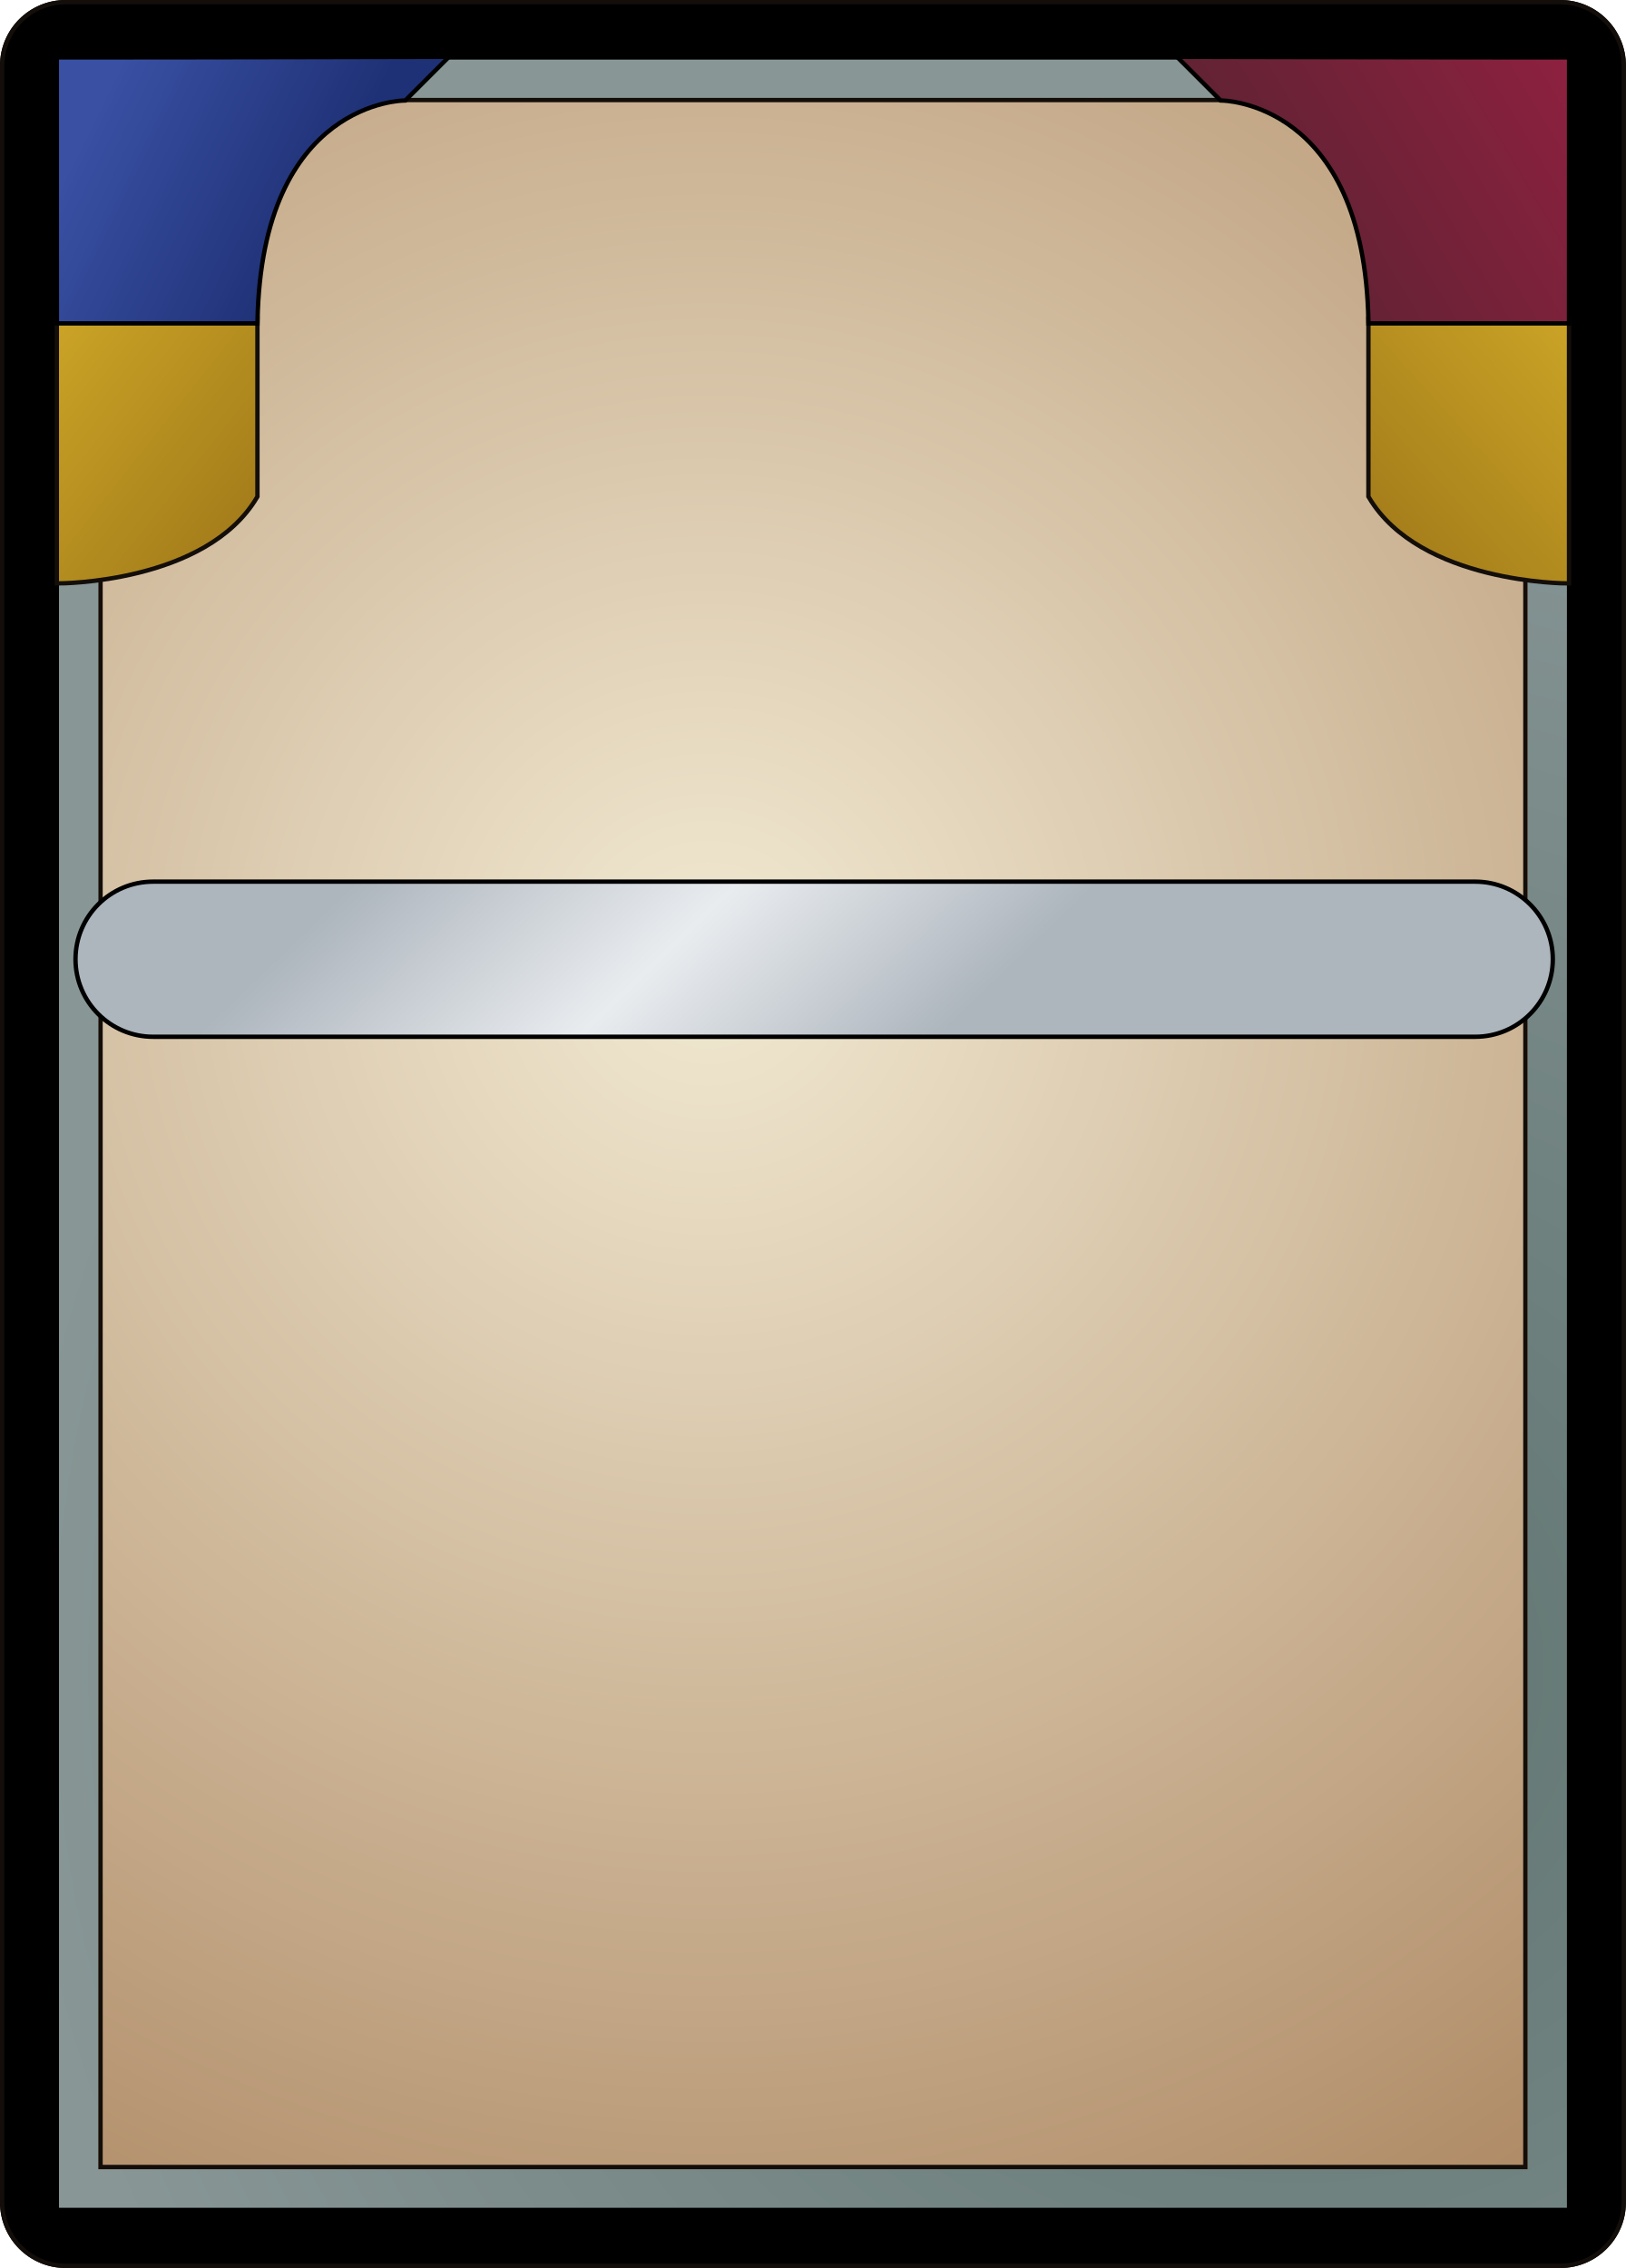
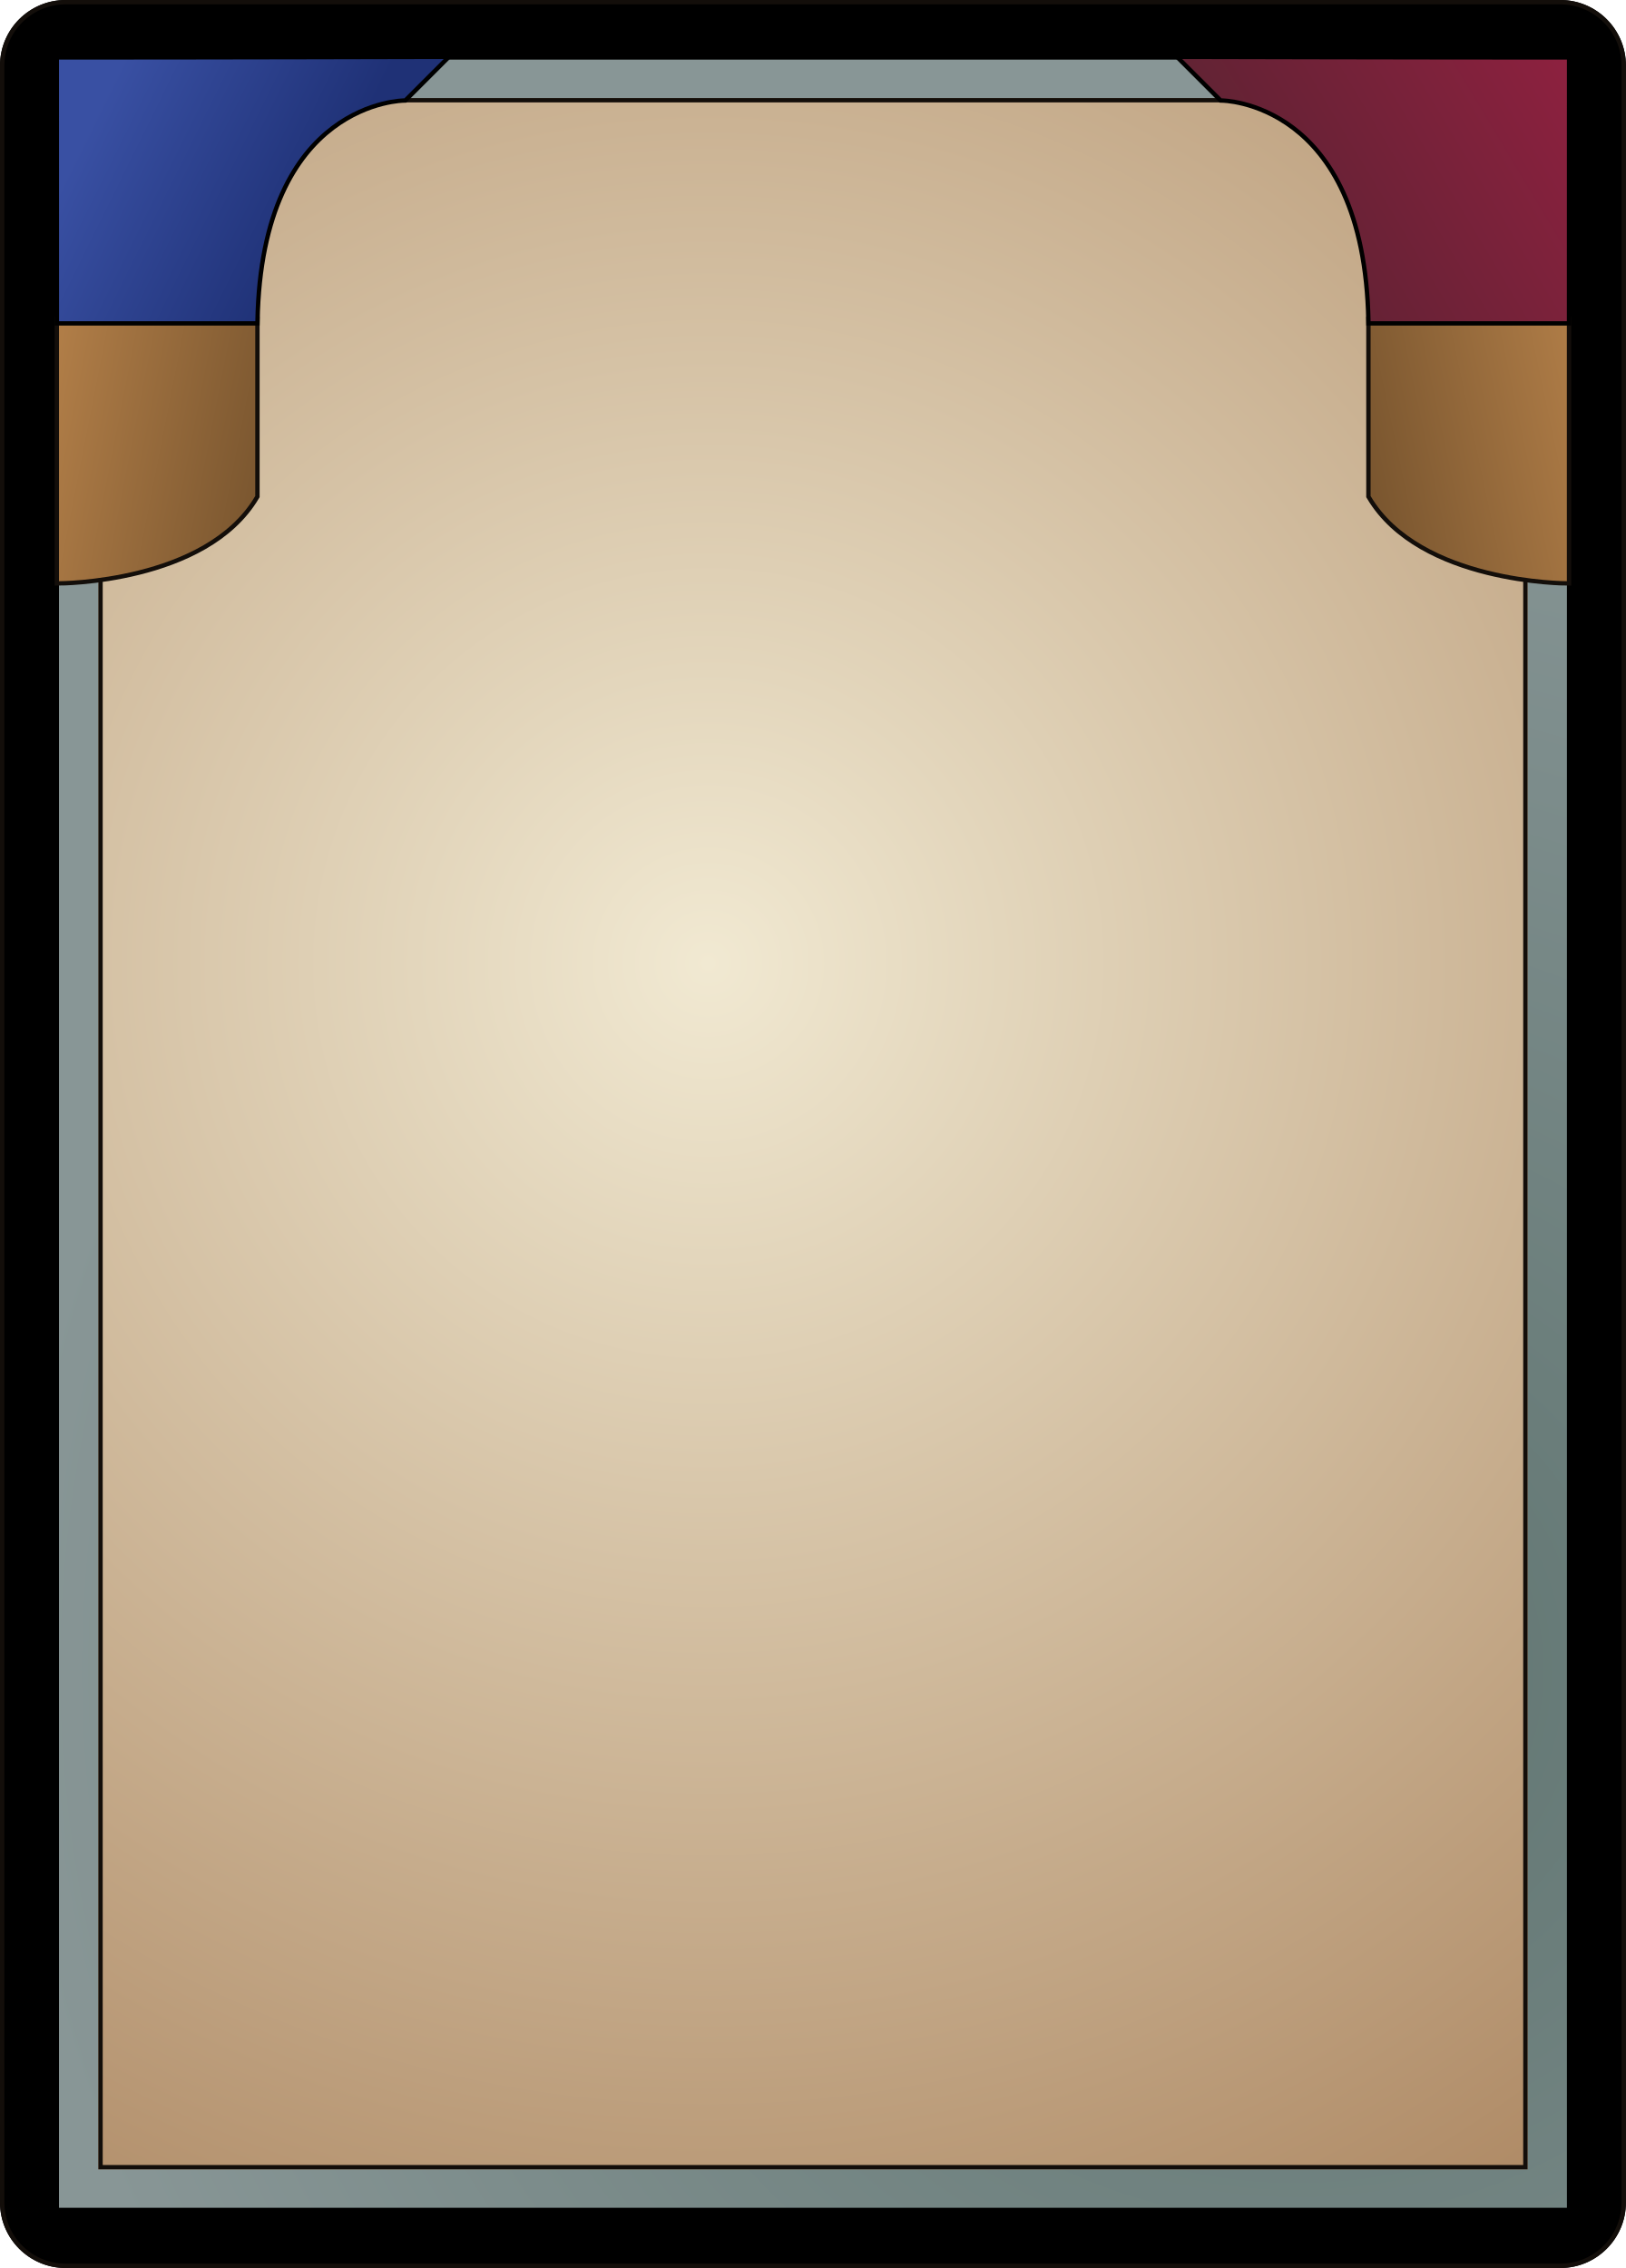
<svg xmlns="http://www.w3.org/2000/svg" viewBox="0 0 744 1038" width="744" height="1038">
  <defs>
-     <clipPath id="alignment-13201817014849525628">
+     <clipPath id="alignment-11250151272384066352">
      <path d="M36,66 C36,49.446 49.446,36 66,36 L750,36 C766.554,36 780,49.446 780,66 L780,1044 C780,1060.554 766.554,1074 750,1074 L66,1074 C49.446,1074 36,1060.554 36,1044 L36,66 Z" fill="#000000" />
    </clipPath>
-     <radialGradient id="18241876344166168219" cx="629.22" cy="800.195" r="591.798" gradientTransform="matrix(0.001449275,0,0,0.00101713,-0.09130435,-0.06436175)">
+     <radialGradient id="11968196531331016523" cx="629.22" cy="800.195" r="591.798" gradientTransform="matrix(0.001449275,0,0,0.00101713,-0.09130435,-0.06436175)">
      <stop stop-color="#5f7470" />
      <stop offset="1" stop-color="#889696" />
    </radialGradient>
-     <radialGradient id="2951898710895494521" cx="360.151" cy="476.83" r="682.273" gradientTransform="matrix(0.001529052,0,0,0.001054852,-0.1238532,-0.08522042)">
+     <radialGradient id="7248688095303202799" cx="360.151" cy="476.898" r="682.273" gradientTransform="matrix(0.001529052,0,0,0.001054852,-0.1238532,-0.08529201)">
      <stop stop-color="#f1e9d2" />
+       <stop offset="0.197" stop-color="#e3d6bc" />
      <stop offset="1" stop-color="#ae8964" />
    </radialGradient>
-     <clipPath id="alignment-12988304167659385445">
-       <path d="M81,80.789 L735,80.789 L735,1028.789 L81,1028.789 L81,80.789 Z" fill="#000000" />
+     <clipPath id="alignment-13724597223646470943">
+       <path d="M81,80.857 L735,80.857 L735,1028.857 L81,1028.857 L81,80.857 Z" fill="#000000" />
    </clipPath>
-     <linearGradient id="10588757065321876430" x1="424.875" y1="549.831" x2="260.701" y2="379.491" gradientTransform="matrix(0.00147929,0,0,0.01408451,-0.1043638,-6.190141)">
-       <stop stop-color="#adb5bd" />
-       <stop offset="0.484" stop-color="#e9ecef" />
-       <stop offset="1" stop-color="#adb5bd" />
+     <linearGradient id="3407636851704166171" x1="176.267" y1="223.782" x2="54.034" y2="199.779" gradientTransform="matrix(-0.01113586,0,0,0.008403361,1.701559,-1.537815)">
+       <stop stop-color="#73512c" />
+       <stop offset="1" stop-color="#b48049" />
    </linearGradient>
-     <linearGradient id="9145790532787332336" x1="148.354" y1="274.391" x2="54.034" y2="199.779" gradientTransform="matrix(-0.01113586,0,0,0.008403361,1.701559,-1.537815)">
-       <stop stop-color="#a47d1b" />
-       <stop offset="1" stop-color="#c9a226" />
+     <linearGradient id="6514773509715286885" x1="643.8" y1="231.357" x2="769.554" y2="204.665" gradientTransform="matrix(0.01113586,0,0,0.008403361,-7.384988,-1.537815)">
+       <stop stop-color="#73512c" />
+       <stop offset="1" stop-color="#b48049" />
    </linearGradient>
-     <linearGradient id="17767134249476896586" x1="675.937" y1="289.131" x2="769.554" y2="204.665" gradientTransform="matrix(0.01113586,0,0,0.008403361,-7.384988,-1.537815)">
-       <stop stop-color="#a47d1b" />
-       <stop offset="1" stop-color="#c9a226" />
-     </linearGradient>
-     <linearGradient id="14067056079143449156" x1="598.625" y1="157.05" x2="753.35" y2="64.4" gradientTransform="matrix(0.0056809,0,0,0.008333333,-3.277718,-0.525)">
+     <linearGradient id="12634575436991114475" x1="598.625" y1="157.05" x2="753.35" y2="64.4" gradientTransform="matrix(0.0056809,0,0,0.008333333,-3.277718,-0.525)">
      <stop stop-color="#5a2332" />
      <stop offset="1" stop-color="#8d213f" />
    </linearGradient>
-     <linearGradient id="2090350576367312068" x1="182.588" y1="132.655" x2="82.309" y2="83.113" gradientTransform="matrix(-0.0056809,0,0,0.008333333,1.357897,-0.525)">
+     <linearGradient id="5651949130719777356" x1="182.588" y1="132.655" x2="82.309" y2="83.113" gradientTransform="matrix(-0.0056809,0,0,0.008333333,1.357897,-0.525)">
      <stop stop-color="#1f3176" />
      <stop offset="1" stop-color="#3950a3" />
    </linearGradient>
  </defs>
-   <g transform="matrix(1,0,0,1,-36,-36)">
+   <g>
    <g>
      <g>
-         <path d="M36,66 C36,49.446 49.446,36 66,36 L750,36 C766.554,36 780,49.446 780,66 L780,1044 C780,1060.554 766.554,1074 750,1074 L66,1074 C49.446,1074 36,1060.554 36,1044 L36,66 Z" fill="#000000" />
-         <path d="M36,66 C36,49.446 49.446,36 66,36 L750,36 C766.554,36 780,49.446 780,66 L780,1044 C780,1060.554 766.554,1074 750,1074 L66,1074 C49.446,1074 36,1060.554 36,1044 L36,66 Z" clip-path="url(#alignment-13201817014849525628)" fill="none" stroke="#130e0a" stroke-width="4" />
-       </g>
-       <g>
-         <path d="M63,63.278 L753,63.278 L753,1046.436 L63,1046.436 L63,63.278 Z" fill="url('#18241876344166168219')" />
-       </g>
-       <g>
-         <path d="M81,80.789 L735,80.789 L735,1028.789 L81,1028.789 L81,80.789 Z" fill="url('#2951898710895494521')" />
-         <path d="M81,80.789 L735,80.789 L735,1028.789 L81,1028.789 L81,80.789 Z" clip-path="url(#alignment-12988304167659385445)" fill="none" stroke="#130e0a" stroke-width="4" />
-       </g>
-       <g>
-         <path d="M70.55,475 C70.55,455.412 86.462,439.5 106.05,439.5 L711.05,439.5 C730.638,439.5 746.55,455.412 746.55,475 L746.55,475 C746.55,494.588 730.638,510.5 711.05,510.5 L106.05,510.5 C86.462,510.5 70.55,494.588 70.55,475 L70.55,475 Z" fill="url('#10588757065321876430')" stroke="#000000" stroke-width="2" />
-       </g>
-       <g>
-         <path d="M690.2,156 C690.2,156 780,156 780,156 C780,156 780,275 780,275 C780,275 713.15,275 690.2,236 C690.2,236 690.2,156 690.2,156 Z" transform="matrix(-1,0,0,1,843,27)" fill="url('#9145790532787332336')" stroke="#130e0a" stroke-width="4" style="paint-order: stroke;" />
-       </g>
-       <g>
-         <path d="M690.2,156 C690.2,156 780,156 780,156 C780,156 780,275 780,275 C780,275 713.15,275 690.2,236 C690.2,236 690.2,156 690.2,156 Z" transform="matrix(1,0,0,1,-27.02845,27)" fill="url('#17767134249476896586')" stroke="#130e0a" stroke-width="4" style="paint-order: stroke;" />
-       </g>
-       <g>
-         <path d="M622,54 C622,54 688.304,54 690.2,156 C690.2,156 780,156 780,156 C780,156 780.028,36.278 780.028,36.278 C710.469,36.278 604,36 604,36 C604,36 622,54 622,54 Z" transform="matrix(1,0,0,1,-27.02845,27)" fill="url('#14067056079143449156')" stroke="#000000" stroke-width="4" style="paint-order: stroke;" />
-       </g>
-       <g>
-         <path d="M622,54 C622,54 688.304,54 690.2,156 C690.2,156 780,156 780,156 C780,156 780.028,36.278 780.028,36.278 C710.469,36.278 604,36 604,36 C604,36 622,54 622,54 Z" transform="matrix(-1,0,0,1,843.0285,27)" fill="url('#2090350576367312068')" stroke="#000000" stroke-width="4" style="paint-order: stroke;" />
+         <g transform="matrix(1,0,0,1,-36,-36)">
+           <path d="M36,66 C36,49.446 49.446,36 66,36 L750,36 C766.554,36 780,49.446 780,66 L780,1044 C780,1060.554 766.554,1074 750,1074 L66,1074 C49.446,1074 36,1060.554 36,1044 L36,66 Z" fill="#000000" />
+           <path d="M36,66 C36,49.446 49.446,36 66,36 L750,36 C766.554,36 780,49.446 780,66 L780,1044 C780,1060.554 766.554,1074 750,1074 L66,1074 C49.446,1074 36,1060.554 36,1044 L36,66 Z" clip-path="url(#alignment-11250151272384066352)" fill="none" stroke="#130e0a" stroke-width="4" />
+         </g>
+         <g transform="matrix(1,0,0,1,-36,-36)">
+           <path d="M63,63.278 L753,63.278 L753,1046.436 L63,1046.436 L63,63.278 Z" fill="url('#11968196531331016523')" />
+         </g>
+         <g transform="matrix(1,0,0,1,-36,-36)">
+           <path d="M81,80.857 L735,80.857 L735,1028.857 L81,1028.857 L81,80.857 Z" fill="url('#7248688095303202799')" />
+           <path d="M81,80.857 L735,80.857 L735,1028.857 L81,1028.857 L81,80.857 Z" clip-path="url(#alignment-13724597223646470943)" fill="none" stroke="#130e0a" stroke-width="4" />
+         </g>
+         <g transform="matrix(1,0,0,1,-36,-36)">
+           <path d="M690.2,156 C690.2,156 780,156 780,156 C780,156 780,275 780,275 C780,275 713.15,275 690.2,236 C690.2,236 690.2,156 690.2,156 Z" transform="matrix(-1,0,0,1,843,27)" fill="url('#3407636851704166171')" stroke="#130e0a" stroke-width="4" style="paint-order: stroke;" />
+         </g>
+         <g transform="matrix(1,0,0,1,-36,-36)">
+           <path d="M690.2,156 C690.2,156 780,156 780,156 C780,156 780,275 780,275 C780,275 713.15,275 690.2,236 C690.2,236 690.2,156 690.2,156 Z" transform="matrix(1,0,0,1,-27.02845,27)" fill="url('#6514773509715286885')" stroke="#130e0a" stroke-width="4" style="paint-order: stroke;" />
+         </g>
+         <g transform="matrix(1,0,0,1,-36,-36)">
+           <path d="M622,54 C622,54 688.304,54 690.2,156 C690.2,156 780,156 780,156 C780,156 780.028,36.278 780.028,36.278 C710.469,36.278 604,36 604,36 C604,36 622,54 622,54 Z" transform="matrix(1,0,0,1,-27.02845,27)" fill="url('#12634575436991114475')" stroke="#000000" stroke-width="4" style="paint-order: stroke;" />
+         </g>
+         <g transform="matrix(1,0,0,1,-36,-36)">
+           <path d="M622,54 C622,54 688.304,54 690.2,156 C690.2,156 780,156 780,156 C780,156 780.028,36.278 780.028,36.278 C710.469,36.278 604,36 604,36 C604,36 622,54 622,54 Z" transform="matrix(-1,0,0,1,843.0285,27)" fill="url('#5651949130719777356')" stroke="#000000" stroke-width="4" style="paint-order: stroke;" />
+         </g>
      </g>
    </g>
  </g>
</svg>
